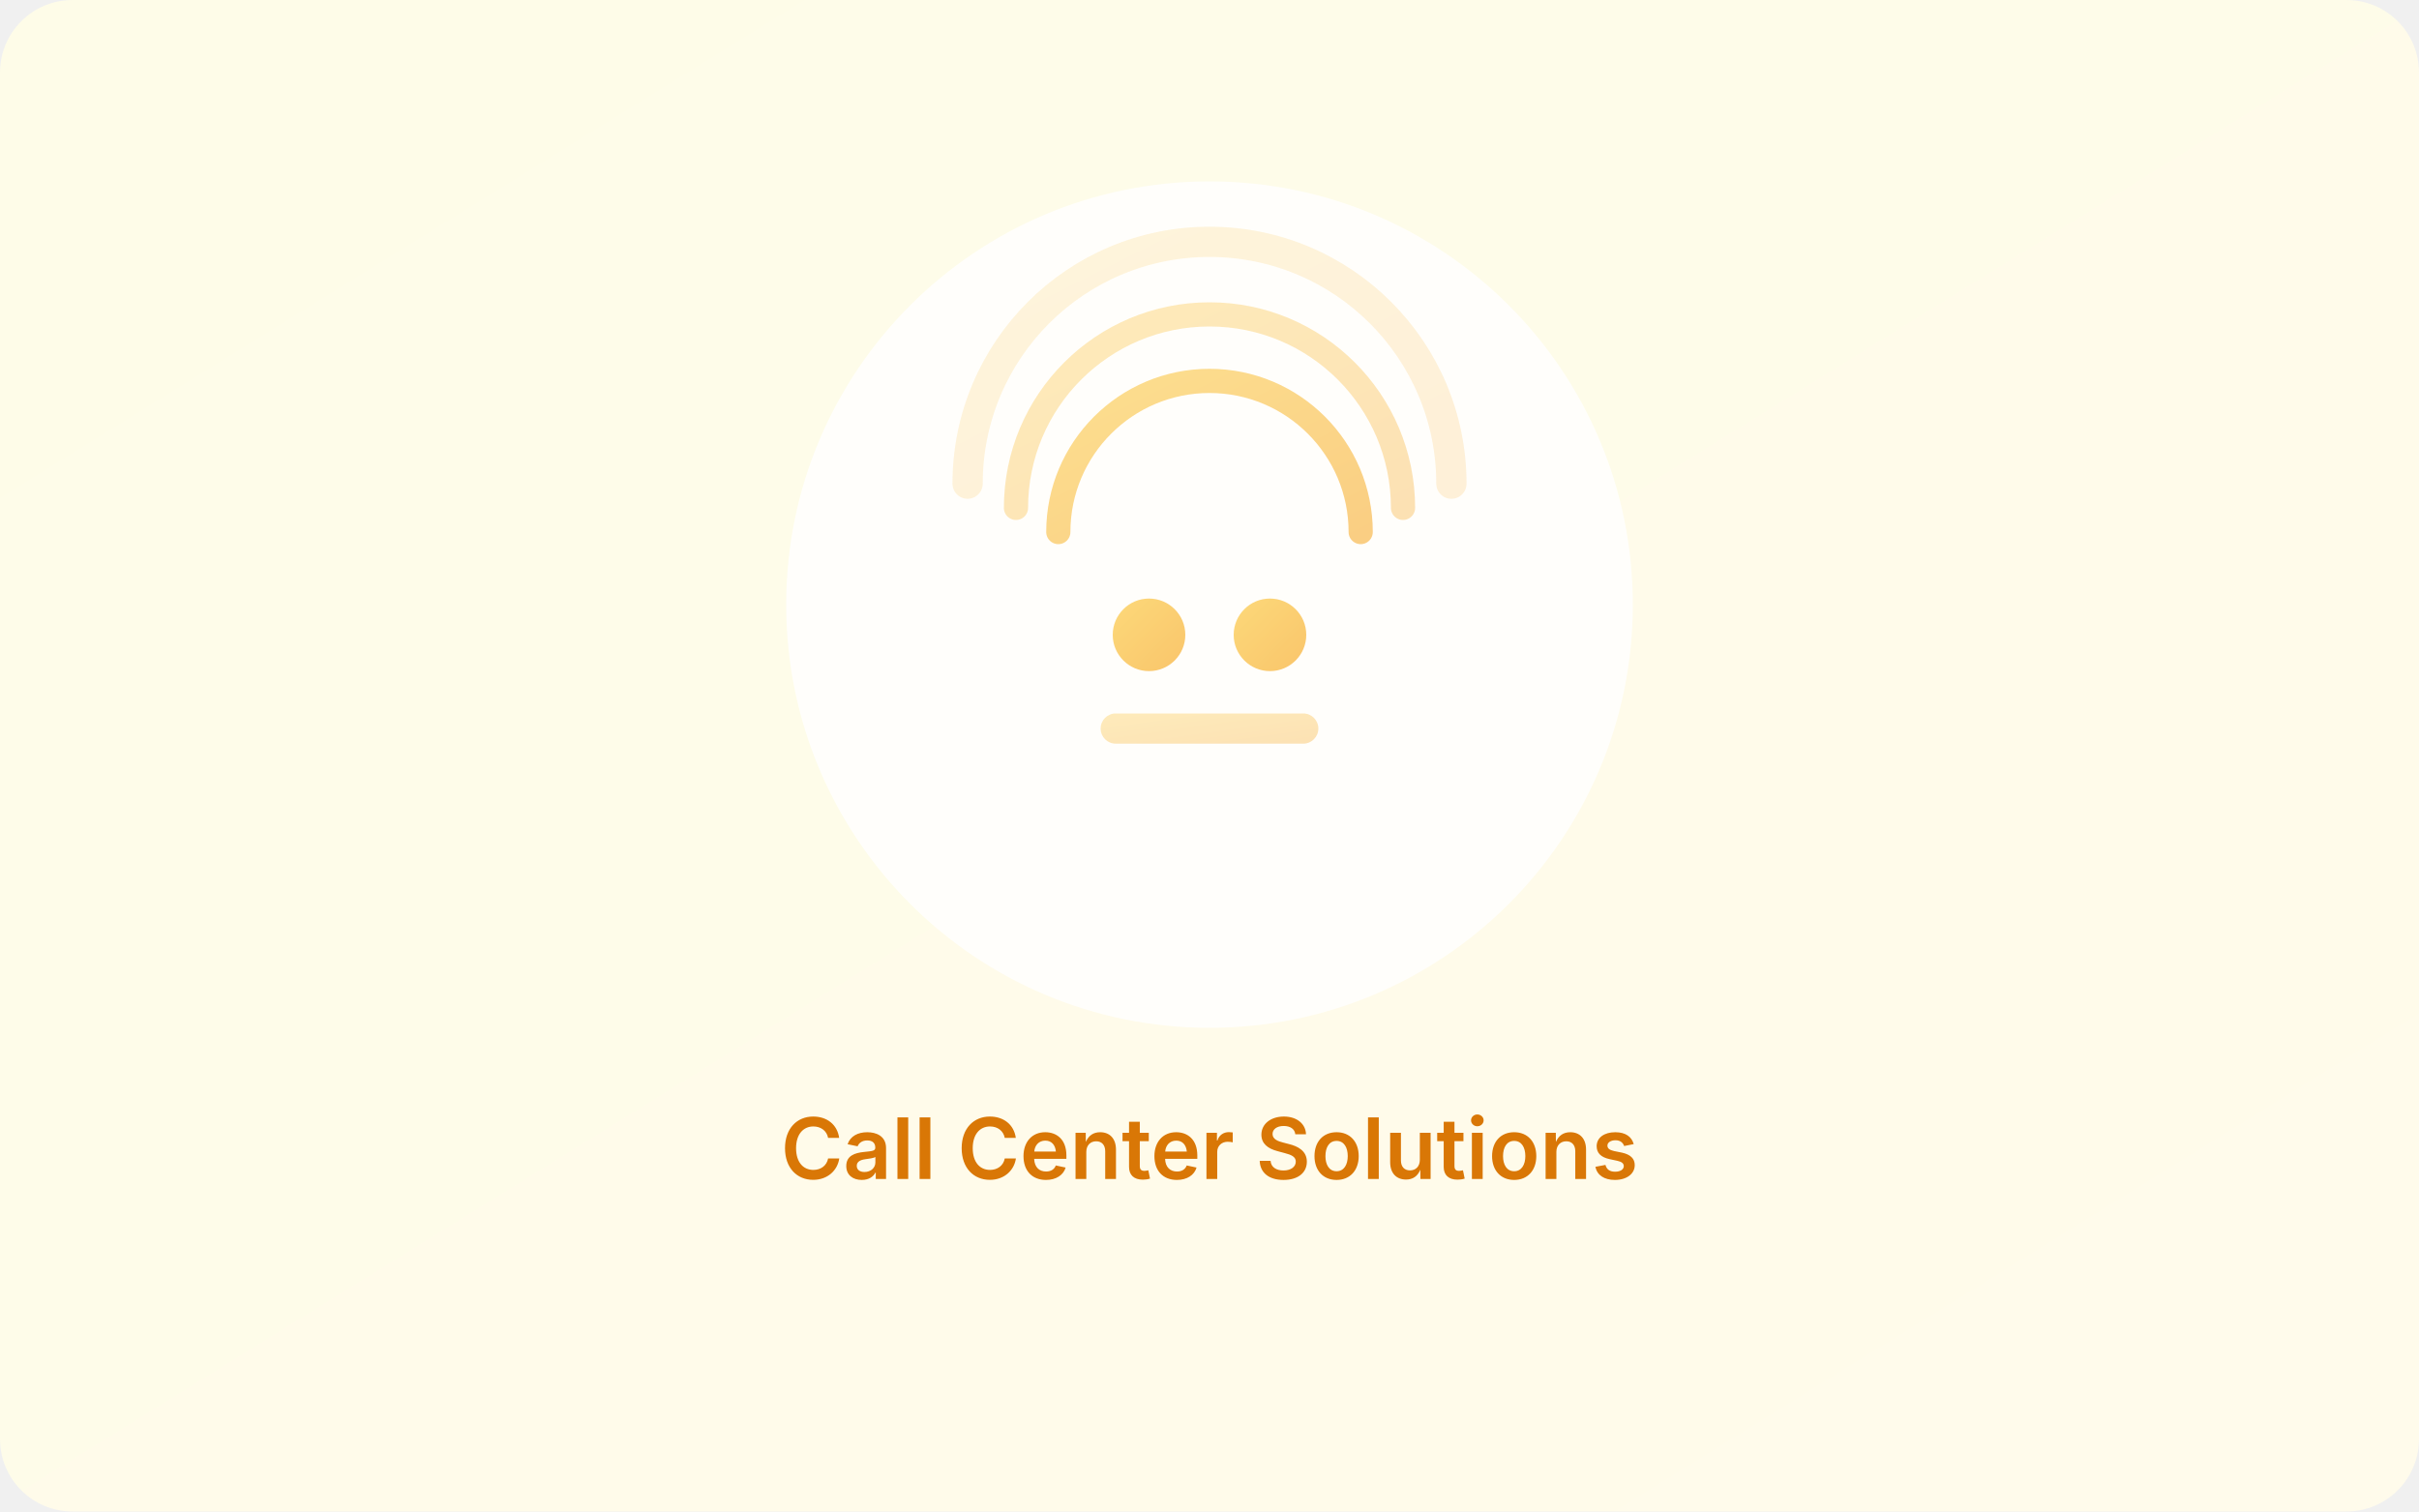
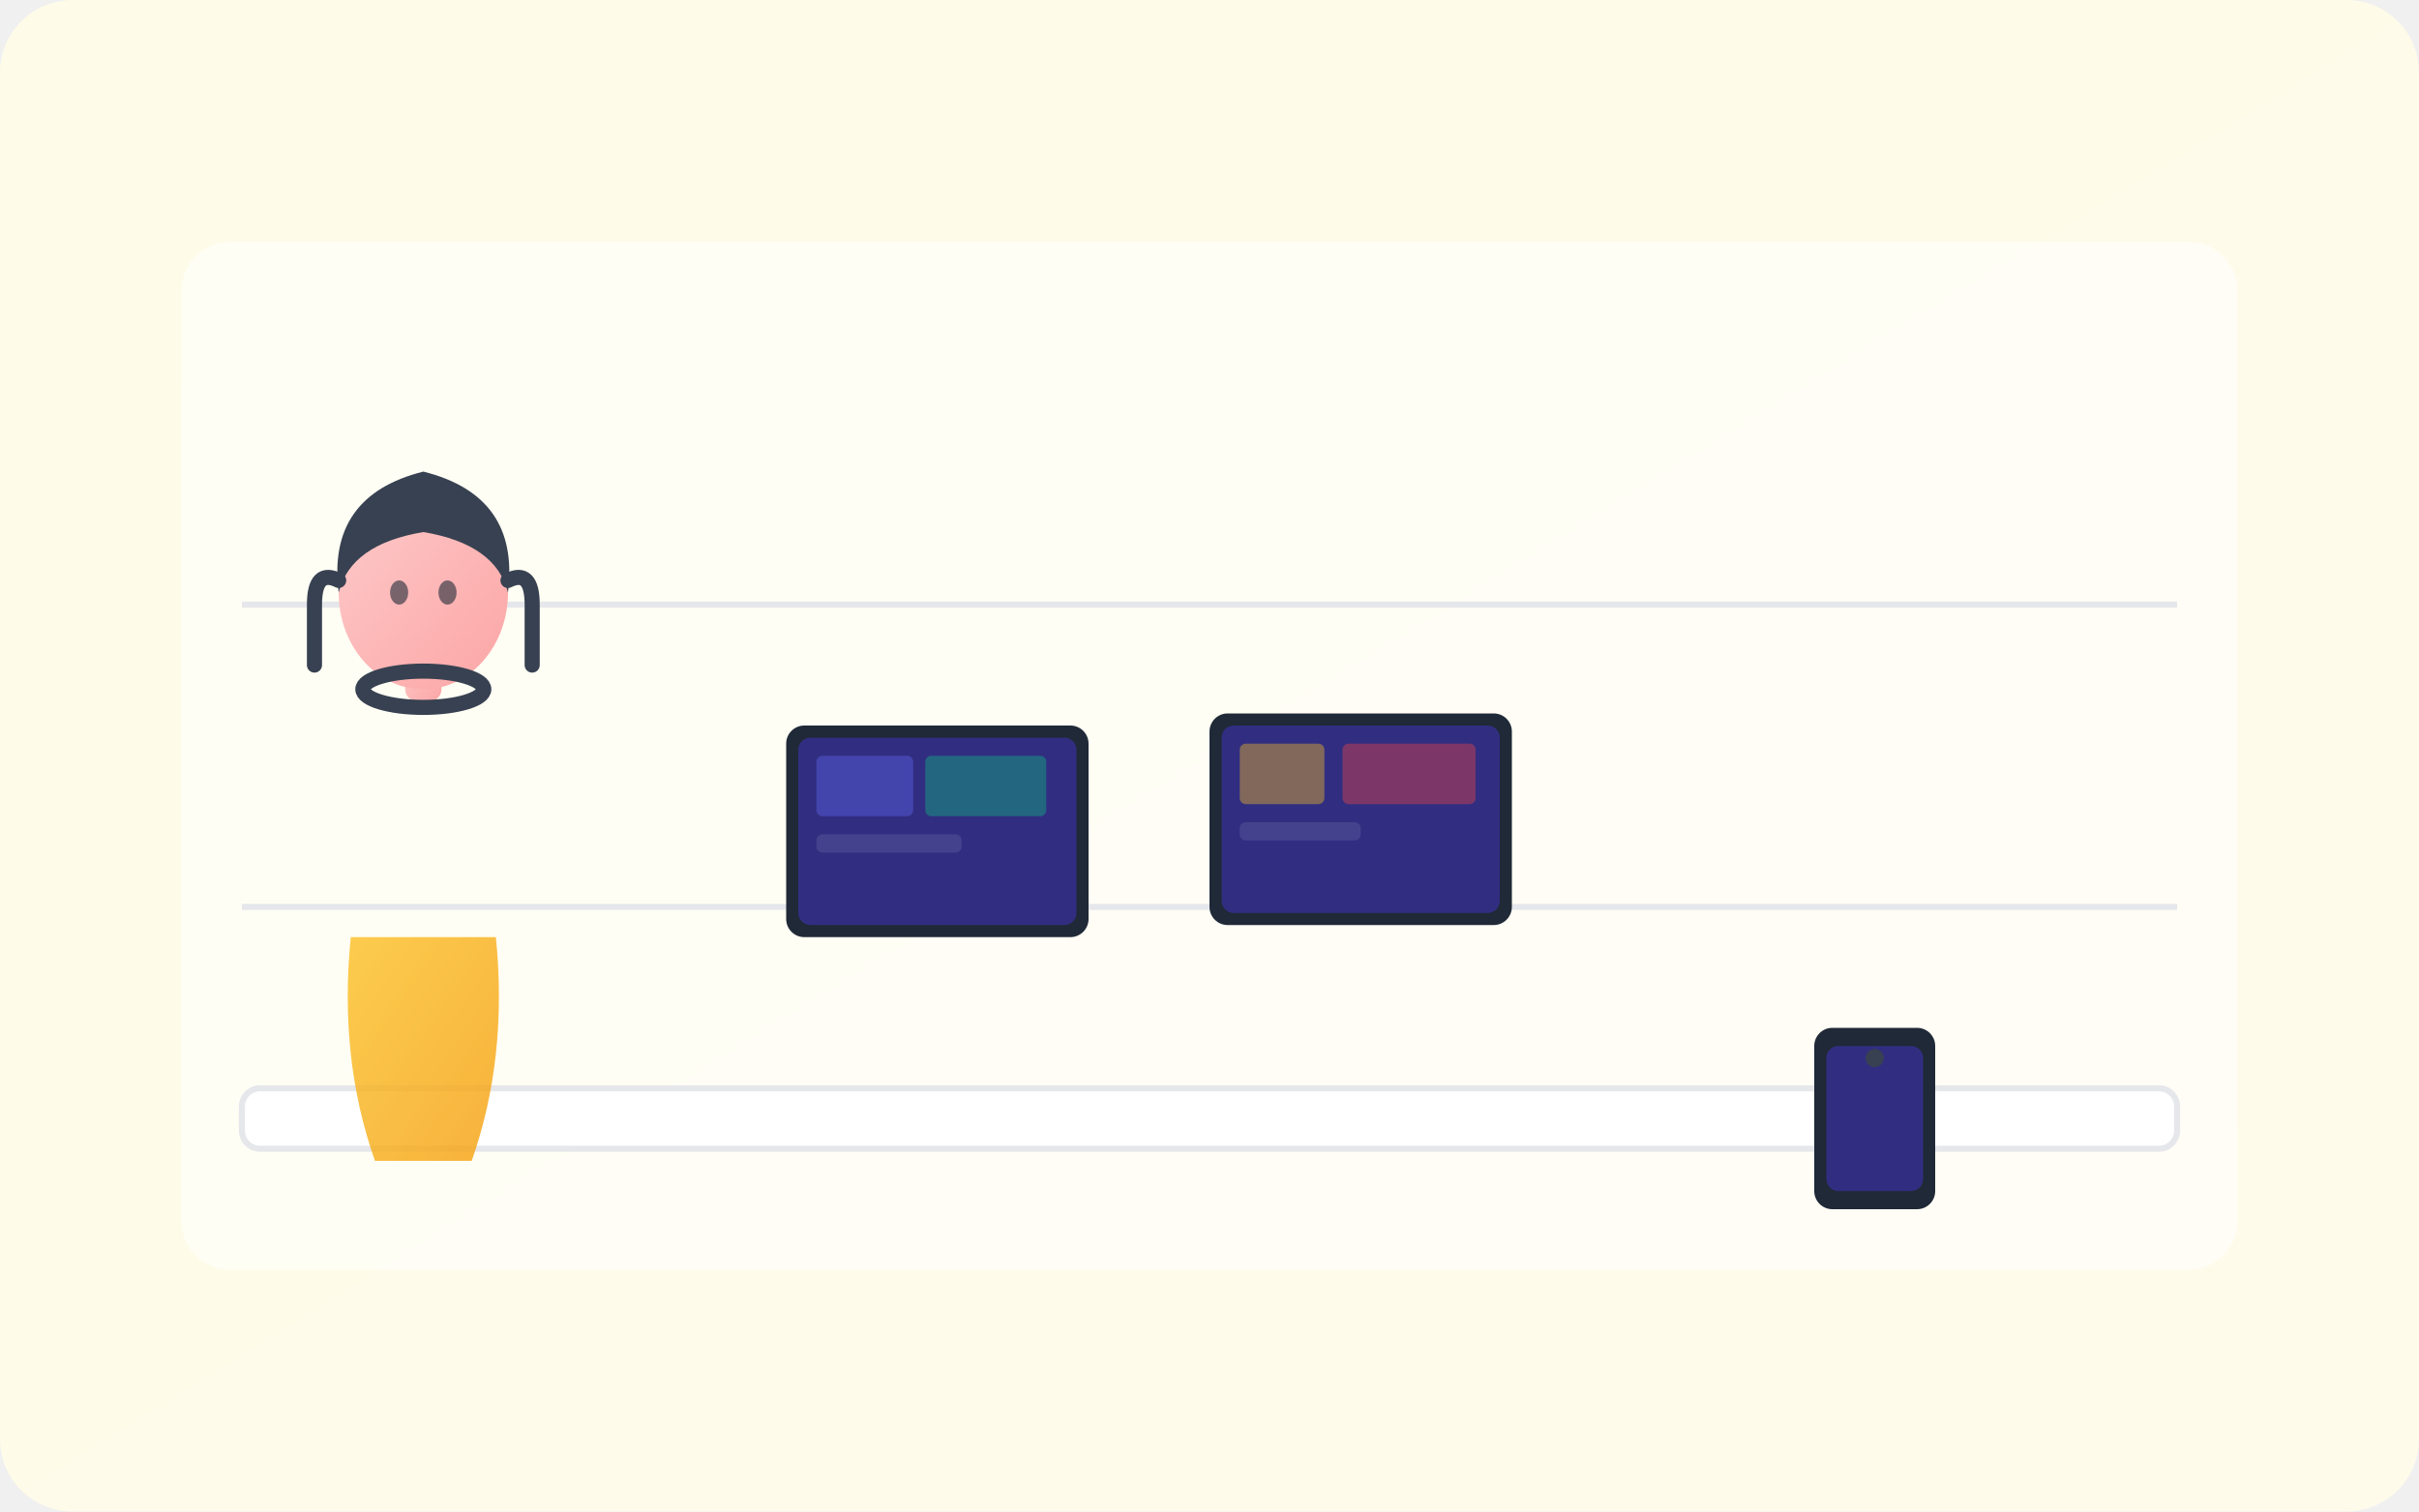
<svg xmlns="http://www.w3.org/2000/svg" viewBox="0 0 400 250" width="400" height="250">
  <defs>
-     <linearGradient id="pbg1" x1="0%" y1="0%" x2="100%" y2="100%">
+     <linearGradient id="c2bg" x1="0%" y1="0%" x2="100%" y2="100%">
      <stop offset="0%" stop-color="#fefce8" />
      <stop offset="100%" stop-color="#fffbeb" />
    </linearGradient>
-     <linearGradient id="pg1" x1="0%" y1="0%" x2="100%" y2="100%">
+     <linearGradient id="c2g" x1="0%" y1="0%" x2="100%" y2="100%">
      <stop offset="0%" stop-color="#fbbf24" />
      <stop offset="100%" stop-color="#f59e0b" />
    </linearGradient>
+     <linearGradient id="c2sk" x1="0%" y1="0%" x2="100%" y2="100%">
+       <stop offset="0%" stop-color="#fecaca" />
+       <stop offset="100%" stop-color="#fca5a5" />
+     </linearGradient>
  </defs>
-   <rect width="400" height="250" fill="url(#pbg1)" rx="12" />
-   <circle cx="200" cy="100" r="70" fill="white" opacity="0.8" />
-   <g transform="translate(200, 100)">
-     <path d="M-40 -20 A40 40 0 0 1 40 -20" fill="none" stroke="url(#pg1)" stroke-width="5" stroke-linecap="round" opacity="0.15" />
-     <path d="M-32 -16 A32 32 0 0 1 32 -16" fill="none" stroke="url(#pg1)" stroke-width="4" stroke-linecap="round" opacity="0.3" />
-     <path d="M-25 -12 A25 25 0 0 1 25 -12" fill="none" stroke="url(#pg1)" stroke-width="4" stroke-linecap="round" opacity="0.5" />
-     <circle cx="-10" cy="5" r="6" fill="url(#pg1)" opacity="0.6" />
-     <circle cx="10" cy="5" r="6" fill="url(#pg1)" opacity="0.6" />
-     <rect x="-18" y="18" width="36" height="5" rx="2.5" fill="url(#pg1)" opacity="0.3" />
+   <rect width="400" height="250" fill="url(#c2bg)" rx="12" />
+   <rect x="30" y="40" width="340" height="170" rx="8" fill="white" opacity="0.5" />
+   <line x1="40" y1="100" x2="360" y2="100" stroke="#e5e7eb" stroke-width="1" />
+   <line x1="40" y1="150" x2="360" y2="150" stroke="#e5e7eb" stroke-width="1" />
+   <rect x="40" y="180" width="320" height="10" rx="3" fill="white" stroke="#e5e7eb" stroke-width="1" />
+   <g transform="translate(130, 120)">
+     <rect x="0" y="0" width="50" height="35" rx="3" fill="#1f2937" />
+     <rect x="2" y="2" width="46" height="31" rx="2" fill="#312e81" />
+     <rect x="5" y="5" width="16" height="10" rx="1" fill="rgba(99,102,241,0.4)" />
+     <rect x="5" y="18" width="24" height="3" rx="1" fill="rgba(255,255,255,0.1)" />
+     <rect x="23" y="5" width="20" height="10" rx="1" fill="rgba(16,185,129,0.4)" />
  </g>
-   <text x="200" y="195" font-family="Inter, Arial, sans-serif" font-size="14" font-weight="600" fill="#d97706" text-anchor="middle">Call Center Solutions</text>
+   <g transform="translate(200, 118)">
+     <rect x="0" y="0" width="50" height="35" rx="3" fill="#1f2937" />
+     <rect x="2" y="2" width="46" height="31" rx="2" fill="#312e81" />
+     <rect x="5" y="5" width="14" height="10" rx="1" fill="rgba(251,191,36,0.4)" />
+     <rect x="5" y="18" width="20" height="3" rx="1" fill="rgba(255,255,255,0.1)" />
+     <rect x="22" y="5" width="22" height="10" rx="1" fill="rgba(239,68,68,0.4)" />
+   </g>
+   <g transform="translate(70, 110)">
+     <path d="M-12 45 Q-14 65 -8 82 L8 82 Q14 65 12 45Z" fill="url(#c2g)" opacity="0.8" />
+     <rect x="-3" y="-2" width="6" height="8" rx="2" fill="url(#c2sk)" />
+     <ellipse cx="0" cy="-12" rx="14" ry="16" fill="url(#c2sk)" />
+     <path d="M-14 -12 Q-16 -28 0 -32 Q16 -28 14 -12 Q12 -20 0 -22 Q-12 -20 -14 -12Z" fill="#374151" />
+     <ellipse cx="-4" cy="-12" rx="1.5" ry="2" fill="#1f2937" opacity="0.6" />
+     <ellipse cx="4" cy="-12" rx="1.5" ry="2" fill="#1f2937" opacity="0.6" />
+     <path d="M-14 -14 Q-18 -16 -18 -10 L-18 0" fill="none" stroke="#374151" stroke-width="2.5" stroke-linecap="round" />
+     <path d="M14 -14 Q18 -16 18 -10 L18 0" fill="none" stroke="#374151" stroke-width="2.5" stroke-linecap="round" />
+     <ellipse cx="0" cy="4" rx="10" ry="3" fill="none" stroke="#374151" stroke-width="2.5" />
+   </g>
+   <g transform="translate(300, 170)">
+     <rect x="0" y="0" width="20" height="30" rx="3" fill="#1f2937" />
+     <rect x="2" y="3" width="16" height="24" rx="2" fill="#312e81" />
+     <circle cx="10" cy="5" r="1.5" fill="#374151" />
+   </g>
</svg>
